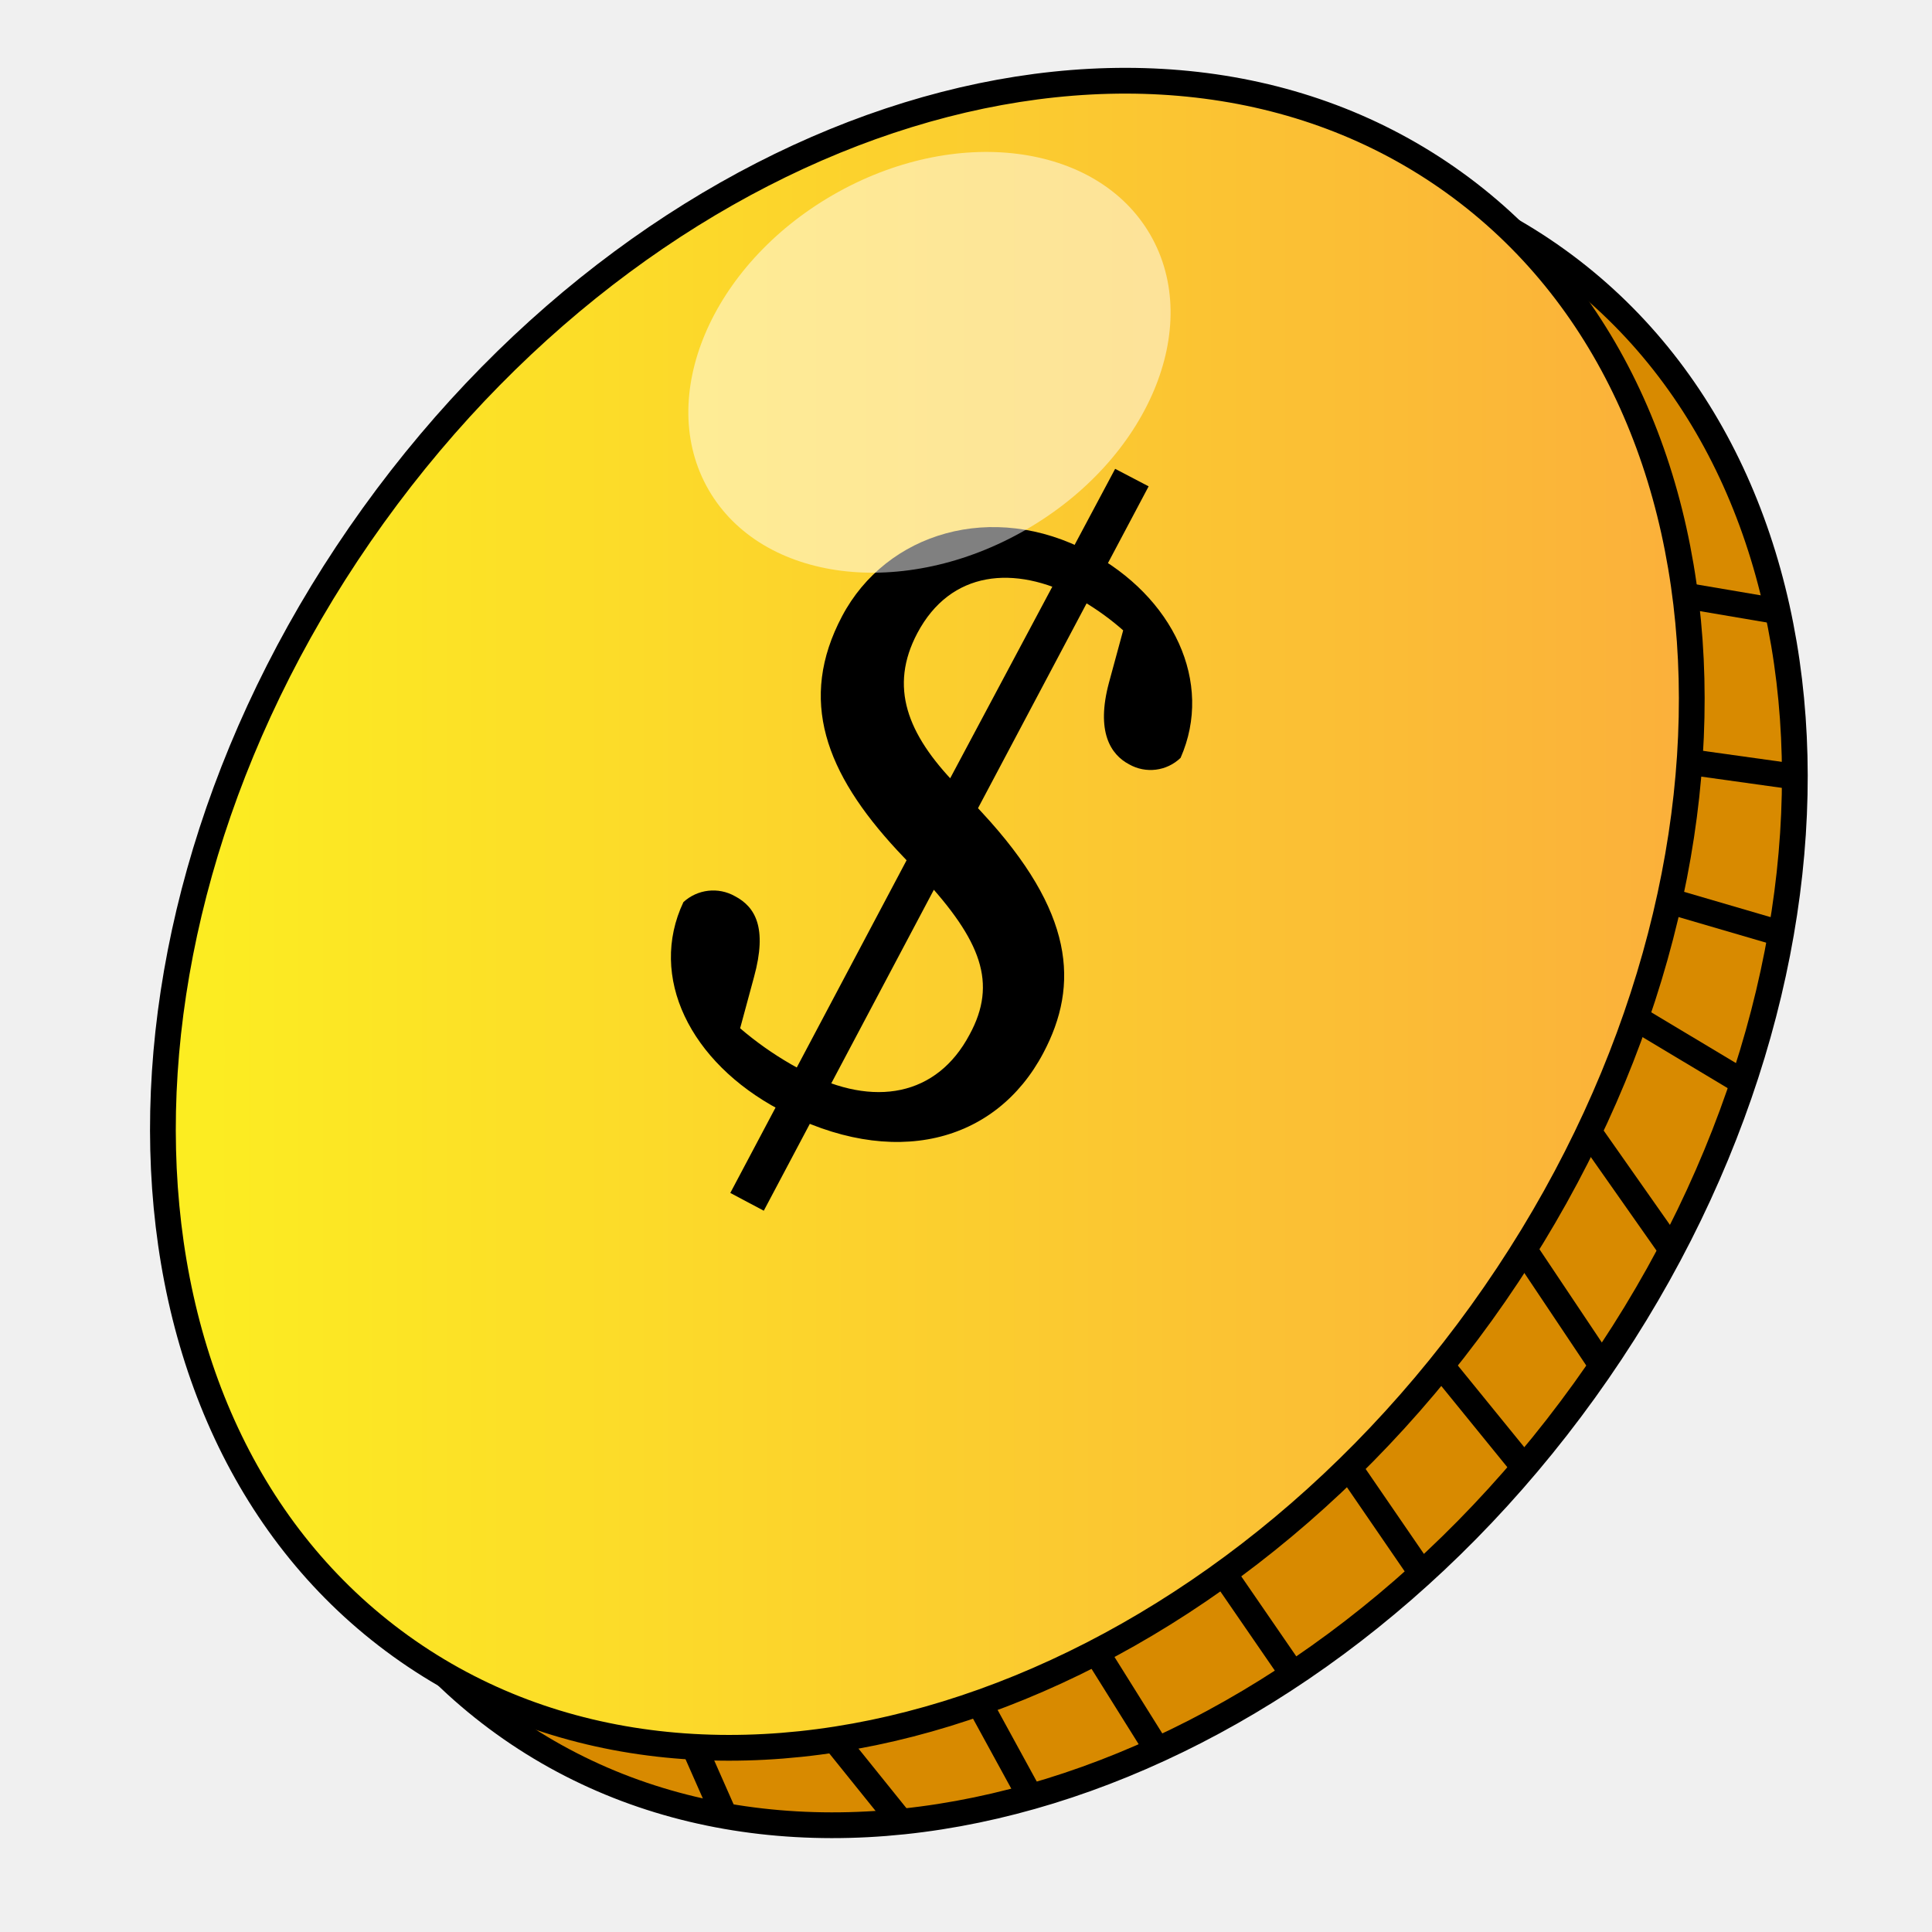
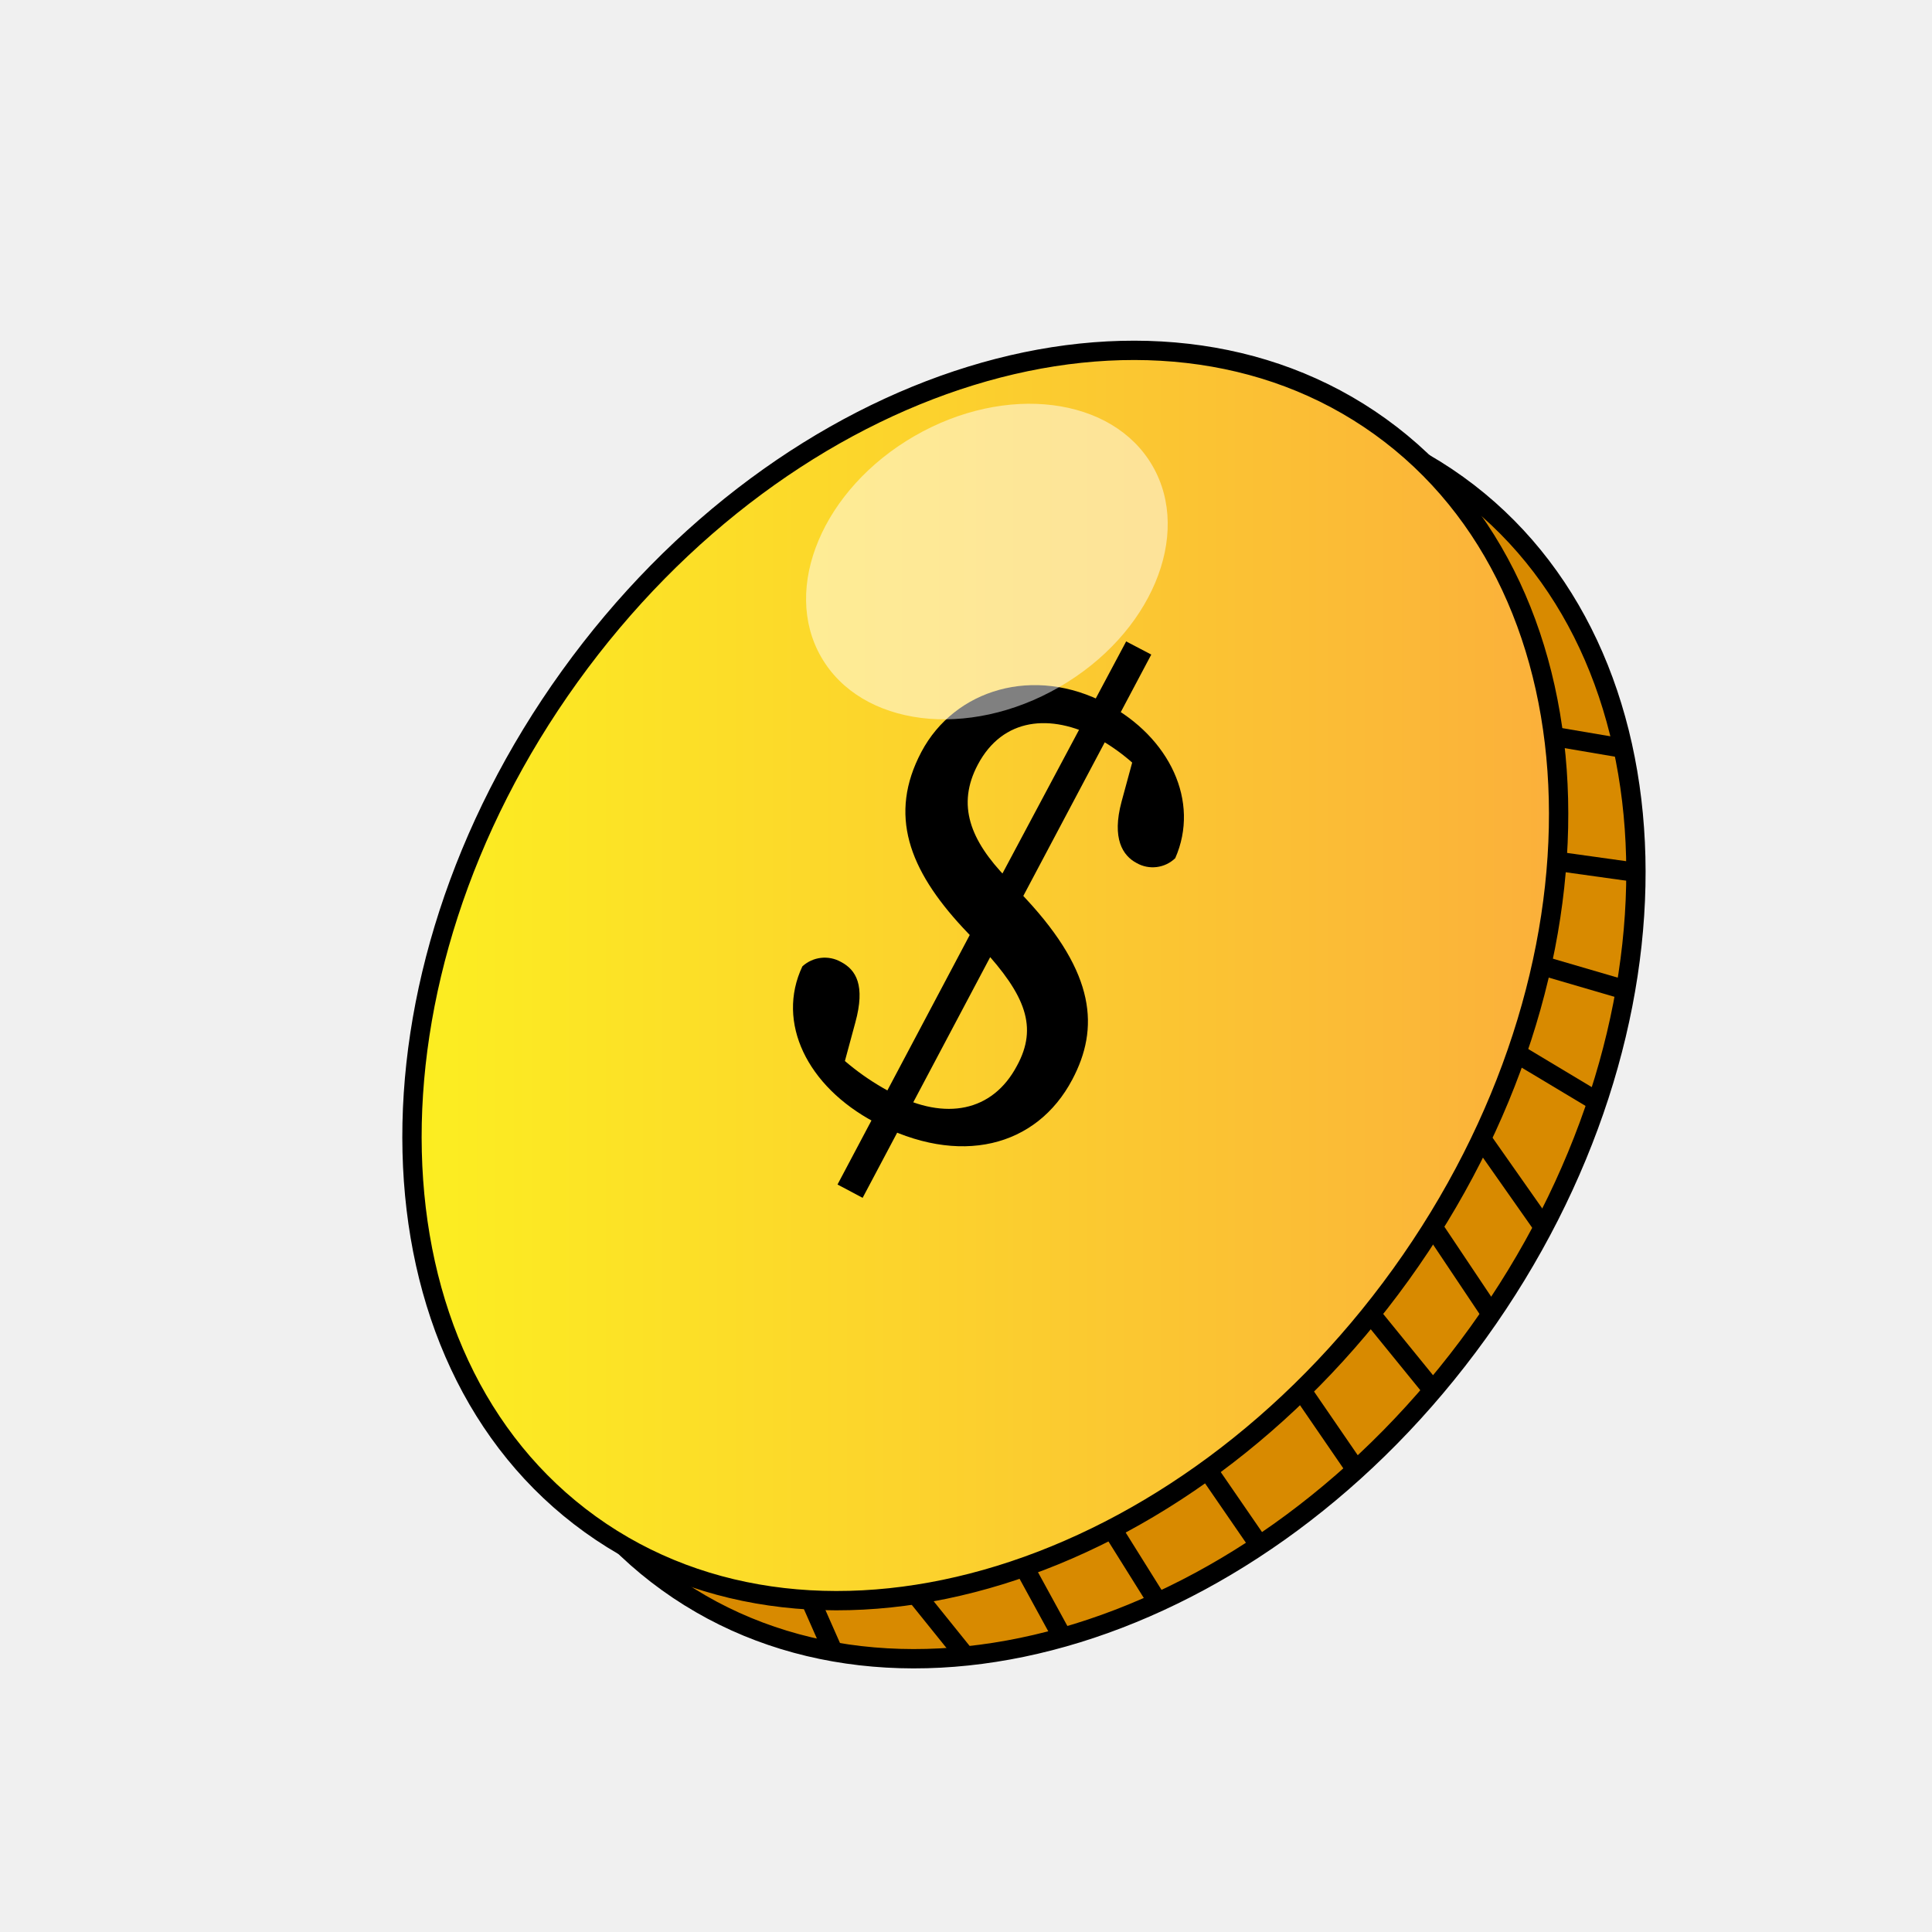
- <svg xmlns="http://www.w3.org/2000/svg" id="Layer_1" data-name="Layer 1" width="75" height="75" viewBox="15 15 75 75">
+ <svg xmlns="http://www.w3.org/2000/svg" id="Layer_1" data-name="Layer 1" width="100" height="100" viewBox="0 0 100 100">
  <defs>
    <linearGradient id="linear-gradient" x1="21.32" y1="50.5" x2="80.68" y2="50.5" gradientTransform="translate(62.2 -20.39) rotate(54.26)" gradientUnits="userSpaceOnUse">
      <stop offset="0" stop-color="#fcee21" />
      <stop offset="1" stop-color="#fbb03b" />
    </linearGradient>
  </defs>
  <ellipse cx="55" cy="53.5" rx="35" ry="26.5" transform="translate(-20.55 66.89) rotate(-54.26)" fill="#d88a00" stroke="#000" stroke-miterlimit="10" />
  <ellipse cx="51" cy="50.5" rx="35" ry="26.5" transform="translate(-19.78 62.39) rotate(-54.26)" stroke="#000" stroke-miterlimit="10" fill="url(#linear-gradient)" />
  <line x1="47.41" y1="82.54" x2="49.97" y2="85.72" fill="none" stroke="#000" stroke-miterlimit="10" />
  <line x1="53.01" y1="81.11" x2="55" y2="84.75" fill="none" stroke="#000" stroke-miterlimit="10" />
  <line x1="41.95" y1="82.82" x2="43.23" y2="85.72" fill="none" stroke="#000" stroke-miterlimit="10" />
  <line x1="57.56" y1="79.14" x2="59.93" y2="82.93" fill="none" stroke="#000" stroke-miterlimit="10" />
  <line x1="62.5" y1="76.08" x2="65.19" y2="79.99" fill="none" stroke="#000" stroke-miterlimit="10" />
  <line x1="67.37" y1="71.97" x2="70.19" y2="76.08" fill="none" stroke="#000" stroke-miterlimit="10" />
  <line x1="70.95" y1="68.01" x2="74.17" y2="71.97" fill="none" stroke="#000" stroke-miterlimit="10" />
  <line x1="74.17" y1="63.51" x2="77.18" y2="68.01" fill="none" stroke="#000" stroke-miterlimit="10" />
  <line x1="76.68" y1="58.94" x2="79.89" y2="63.51" fill="none" stroke="#000" stroke-miterlimit="10" />
  <line x1="78.5" y1="54.52" x2="82.67" y2="57.02" fill="none" stroke="#000" stroke-miterlimit="10" />
  <line x1="79.89" y1="50" x2="84.13" y2="51.24" fill="none" stroke="#000" stroke-miterlimit="10" />
  <line x1="80.59" y1="44.58" x2="84.67" y2="45.15" fill="none" stroke="#000" stroke-miterlimit="10" />
  <line x1="80.42" y1="38.12" x2="84.01" y2="38.73" fill="none" stroke="#000" stroke-miterlimit="10" />
  <path d="M52.64,55.16c1.09-2,.44-3.65-1.81-6.09l-1-1.06c-2.78-3-3.86-5.84-2.14-9.09s5.84-4.49,9.58-2.5c3.28,1.74,4.85,5.07,3.56,8a1.68,1.68,0,0,1-2,.25c-.72-.38-1.29-1.27-.78-3.17l.75-2.76,1.07,2.07A10.21,10.21,0,0,0,56.8,38.2c-2.41-1.28-4.9-1.06-6.19,1.38-1.1,2.08-.4,3.91,1.51,5.88l1,1.08c3.58,3.86,3.79,6.68,2.38,9.34-1.84,3.48-5.82,4.54-10.24,2.2-3.48-1.85-5.1-5.16-3.73-8.06a1.71,1.71,0,0,1,2-.23c.78.41,1.27,1.21.74,3.14l-.75,2.77-1.11-2.09a13,13,0,0,0,3.84,3C48.92,58,51.37,57.56,52.64,55.16ZM50.88,47.1l1.3.69L44.65,62l-1.3-.69Zm0,0L58.29,33.2l1.3.68L52.21,47.8Z" />
  <ellipse cx="51.08" cy="29.07" rx="9.9" ry="7.5" transform="translate(-7.69 29.43) rotate(-30)" fill="#fff" opacity="0.5" />
</svg>
